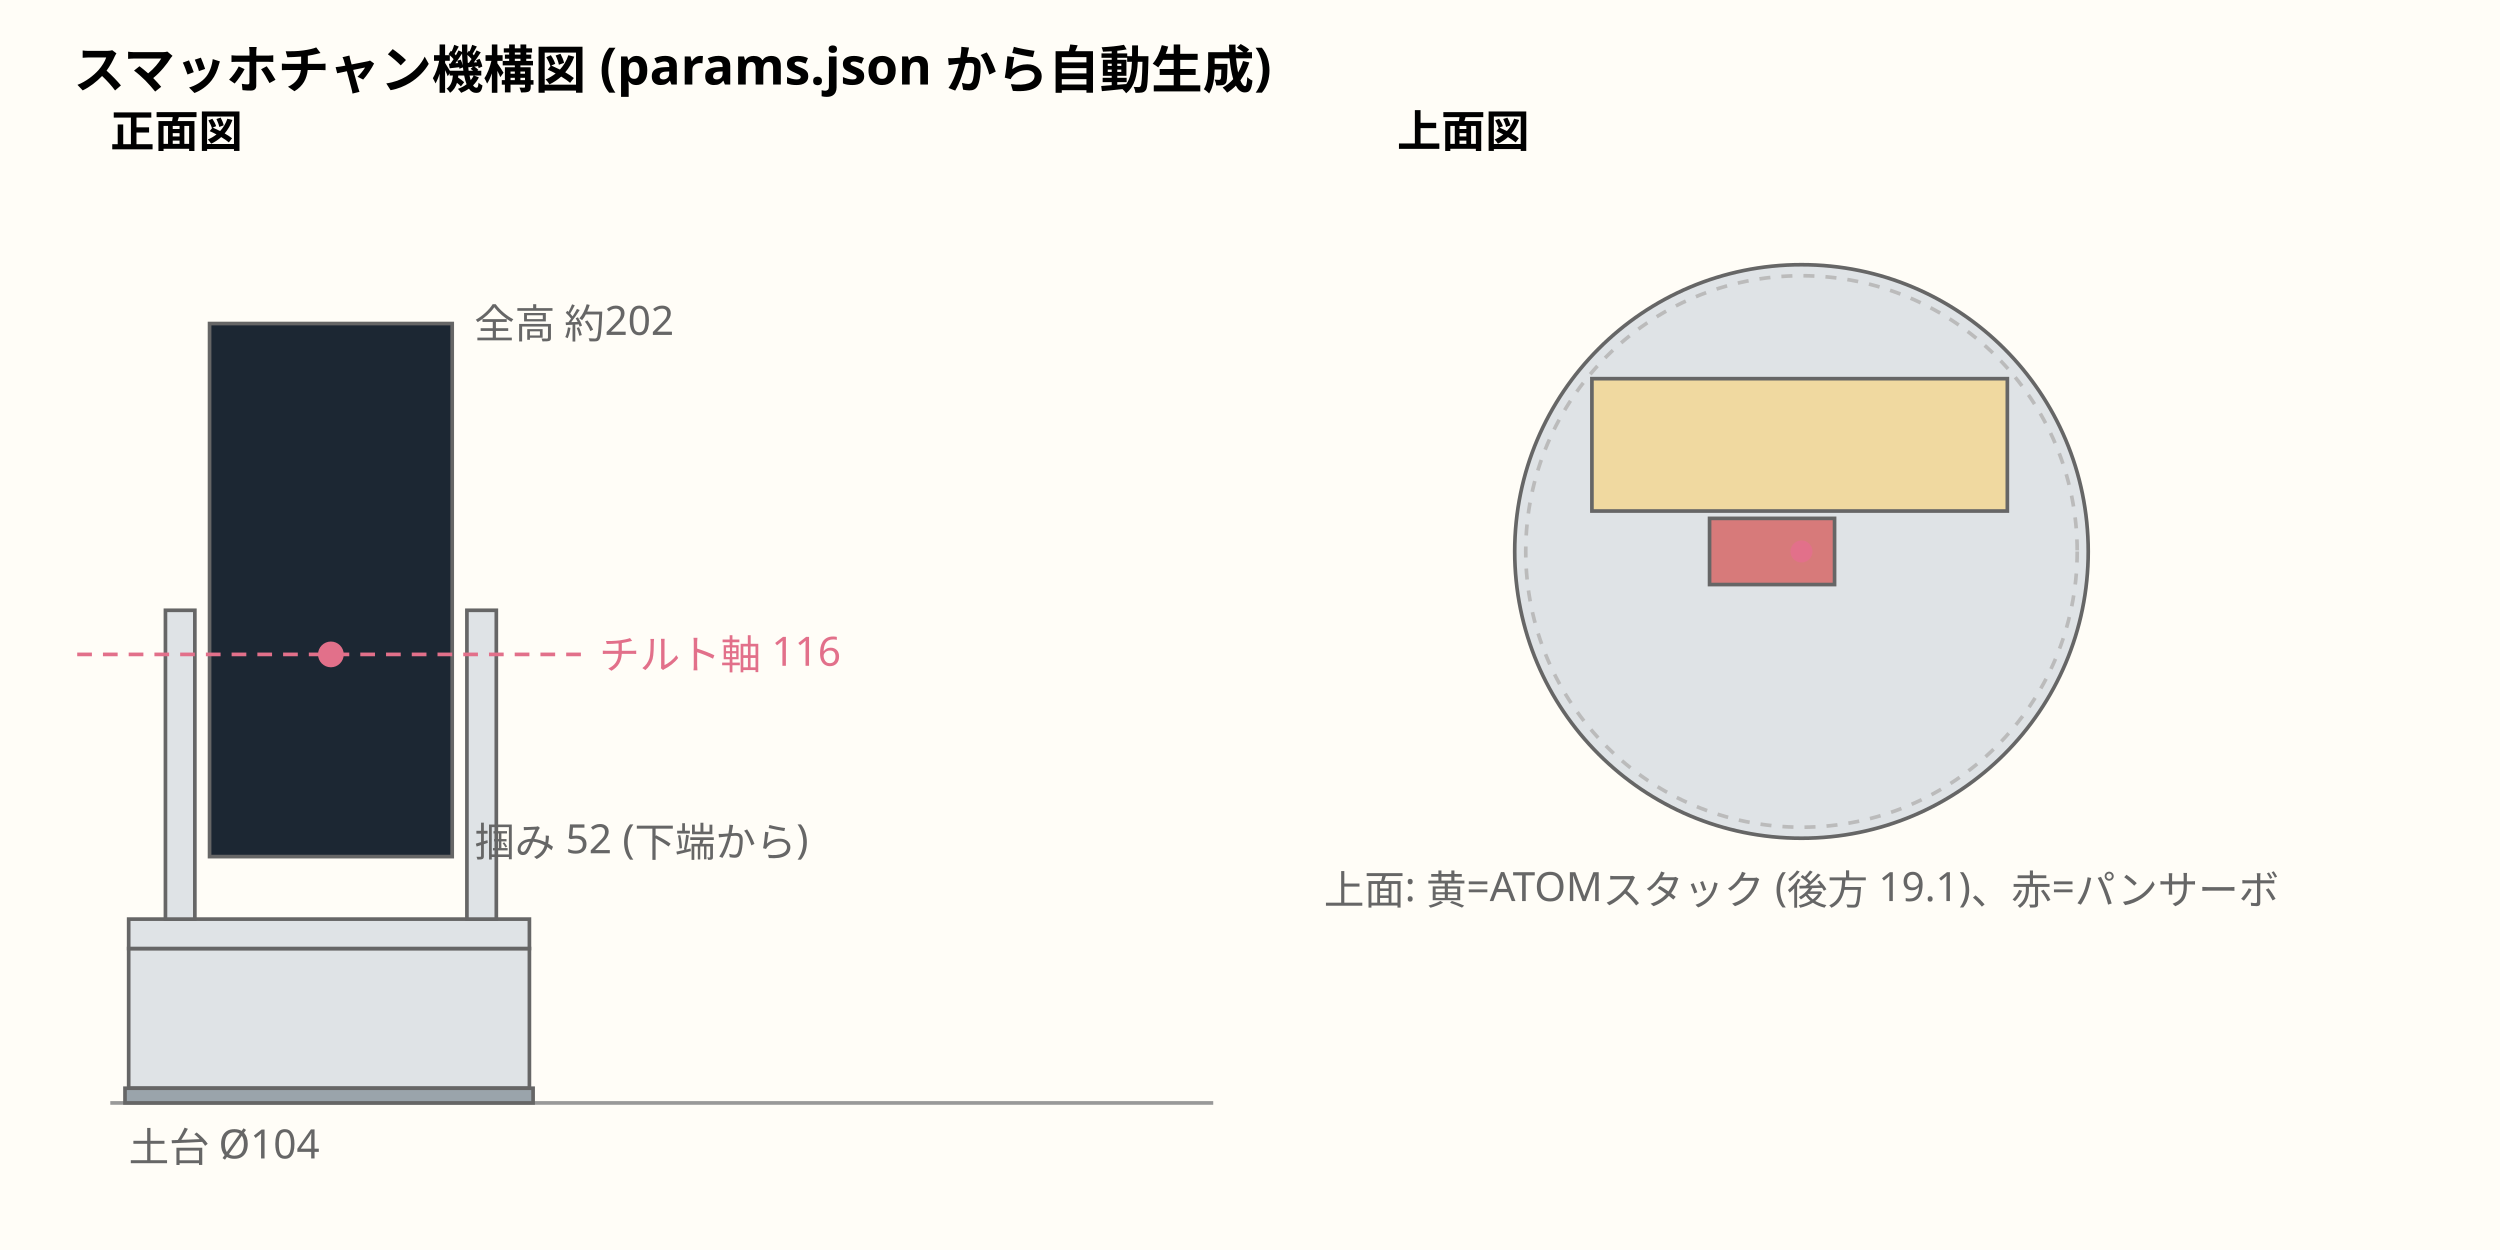
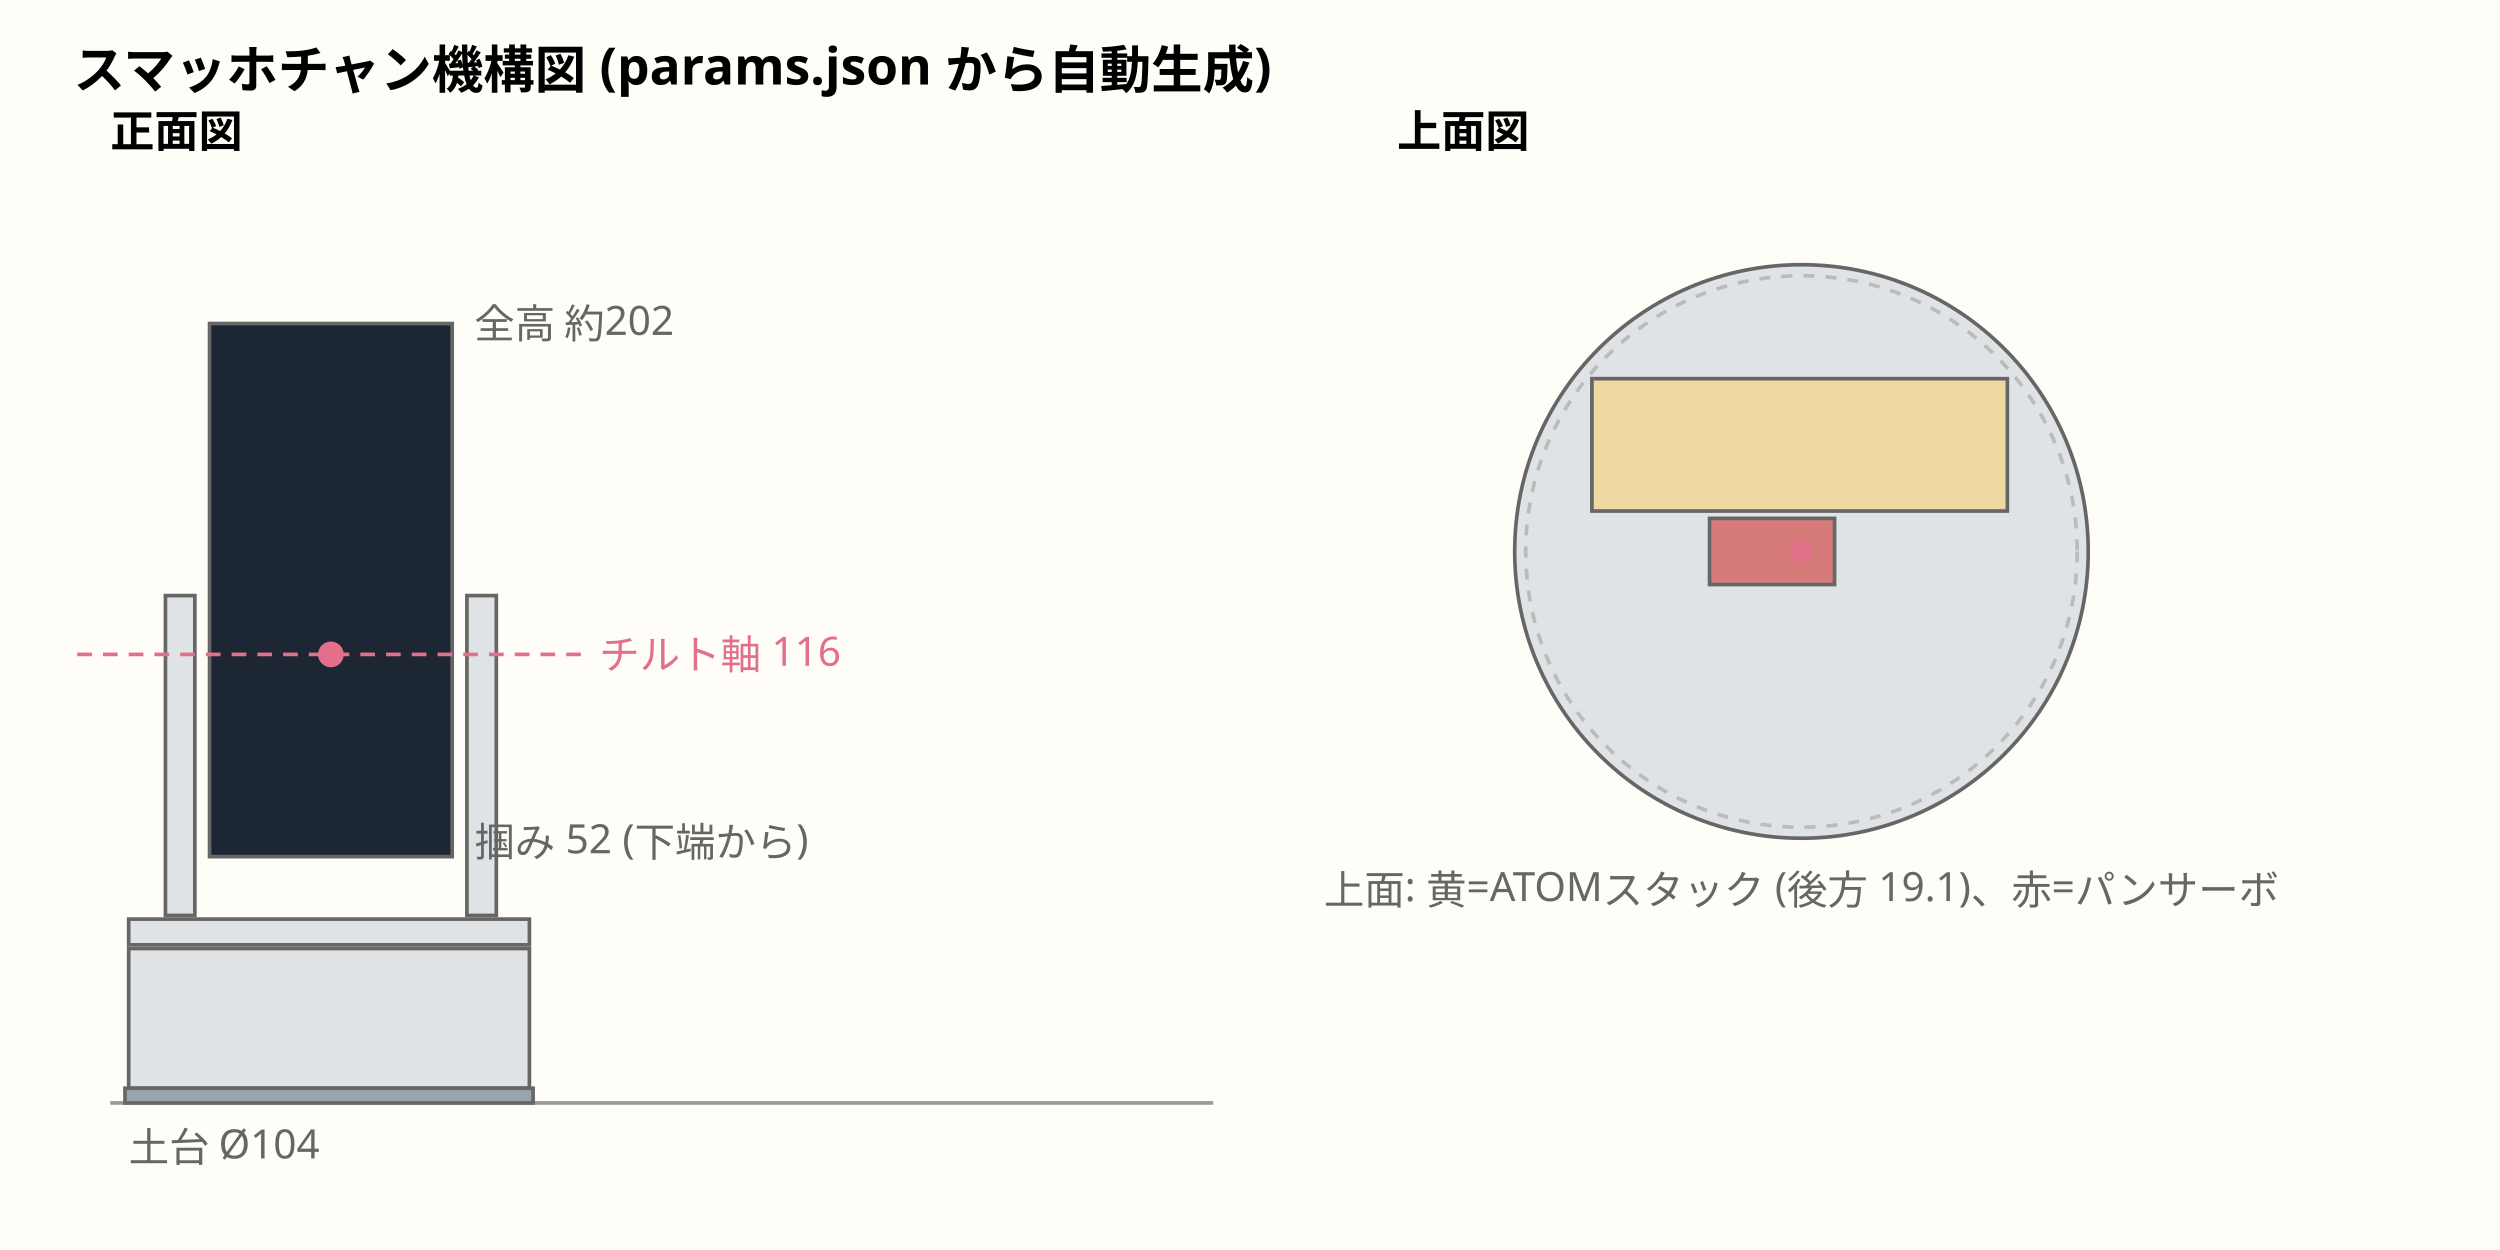
<svg xmlns="http://www.w3.org/2000/svg" viewBox="0 0 680 340" font-family="sans-serif" font-size="11">
  <rect width="680" height="340" fill="#fffdf7" />
  <text x="20" y="24" font-size="14" font-weight="bold">スマッホチャン機構図 (params.json から自動生成)</text>
  <line x1="30" y1="300" x2="330" y2="300" stroke="#999" />
  <rect x="35" y="258" width="109" height="38" fill="#dfe3e6" stroke="#666" />
  <rect x="34" y="296" width="111" height="4" fill="#9aa4ab" stroke="#666" />
-   <rect x="35" y="250" width="109" height="8" fill="#dfe3e6" stroke="#666" />
-   <rect x="45" y="166" width="8" height="84" fill="#dfe3e6" stroke="#666" />
-   <rect x="127" y="166" width="8" height="84" fill="#dfe3e6" stroke="#666" />
+   <rect x="35" y="250" width="109" height="7" fill="#dfe3e6" stroke="#666" />
+   <rect x="45" y="162" width="8" height="87" fill="#dfe3e6" stroke="#666" />
+   <rect x="127" y="162" width="8" height="87" fill="#dfe3e6" stroke="#666" />
  <rect x="57" y="88" width="66" height="145" fill="#1c2733" stroke="#666" />
  <circle cx="90" cy="178" r="3.5" fill="#e2708a" />
  <line x1="21" y1="178" x2="159" y2="178" stroke="#e2708a" stroke-dasharray="4 3" />
  <text x="163" y="182" fill="#e2708a">チルト軸 116</text>
  <text x="35" y="316" fill="#666">土台 Ø104</text>
  <text x="129" y="92" fill="#666">全高 約202</text>
  <text x="129" y="233" fill="#666">掴み 52 (下端から)</text>
  <circle cx="490" cy="150" r="78" fill="#dfe3e6" stroke="#666" />
  <circle cx="490" cy="150" r="75" fill="none" stroke="#bbb" stroke-dasharray="3 3" />
  <rect x="433" y="103" width="113" height="36" fill="#f0d9a0" stroke="#666" />
  <rect x="465" y="141" width="34" height="18" fill="#d77a7a" stroke="#666" />
  <circle cx="490" cy="150" r="3" fill="#e2708a" />
  <text x="490" y="246" text-anchor="middle" fill="#666">上面: 黄=ATOMスタック (後方 19.1)、赤=パンサーボ</text>
  <text x="380" y="40" font-size="12" font-weight="bold">上面図</text>
  <text x="30" y="40" font-size="12" font-weight="bold">正面図</text>
</svg>
